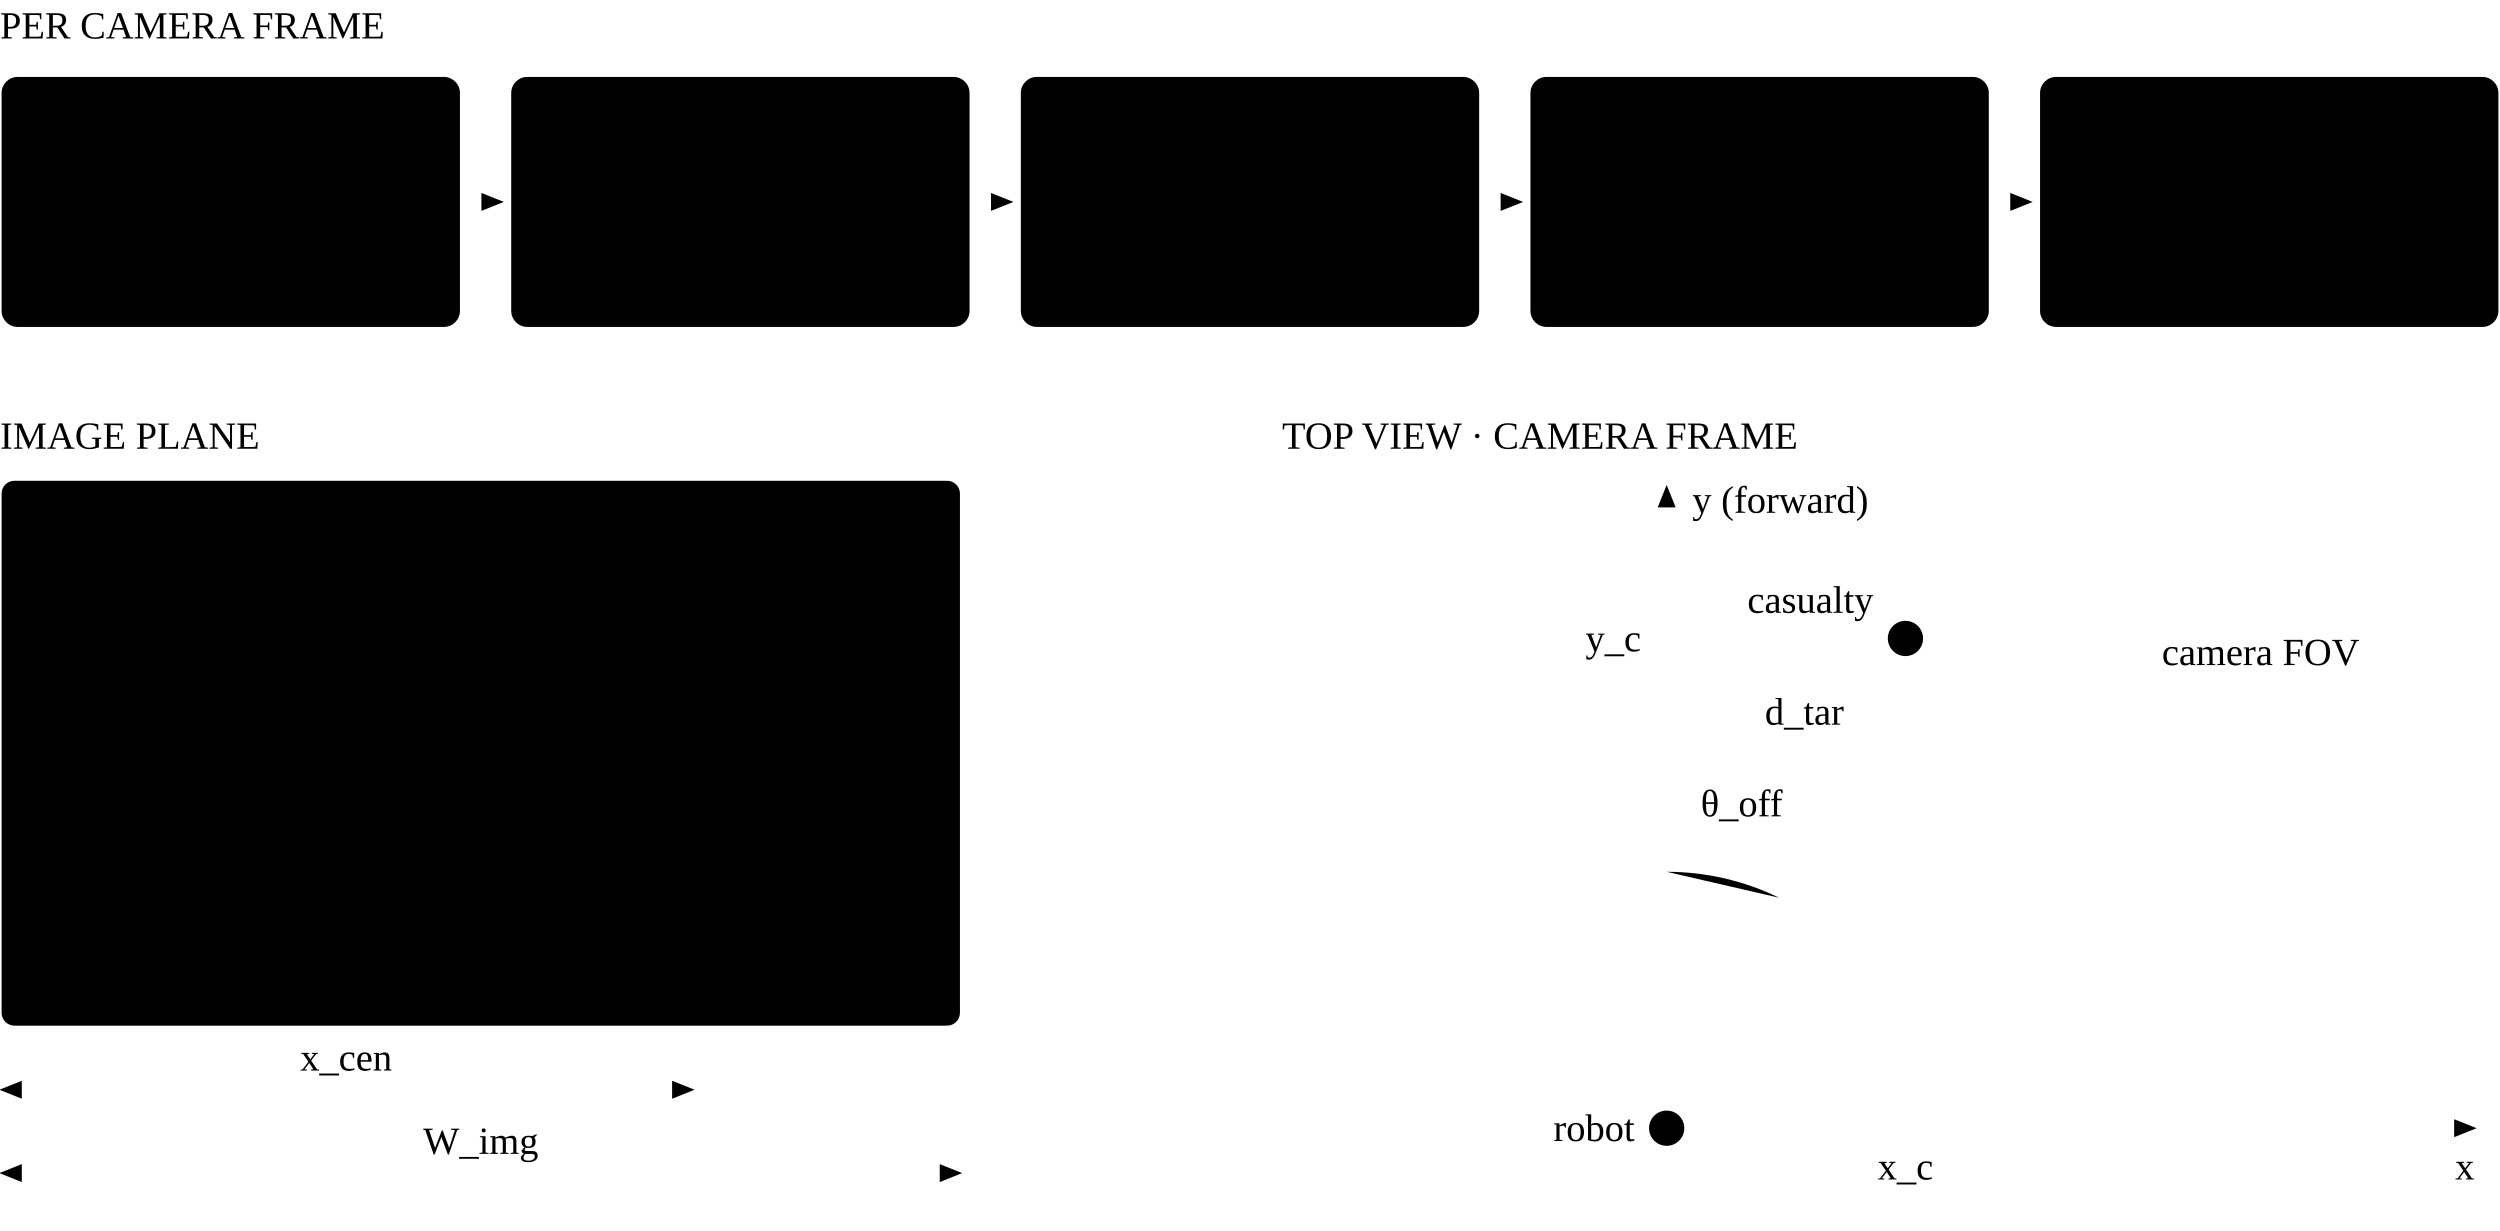
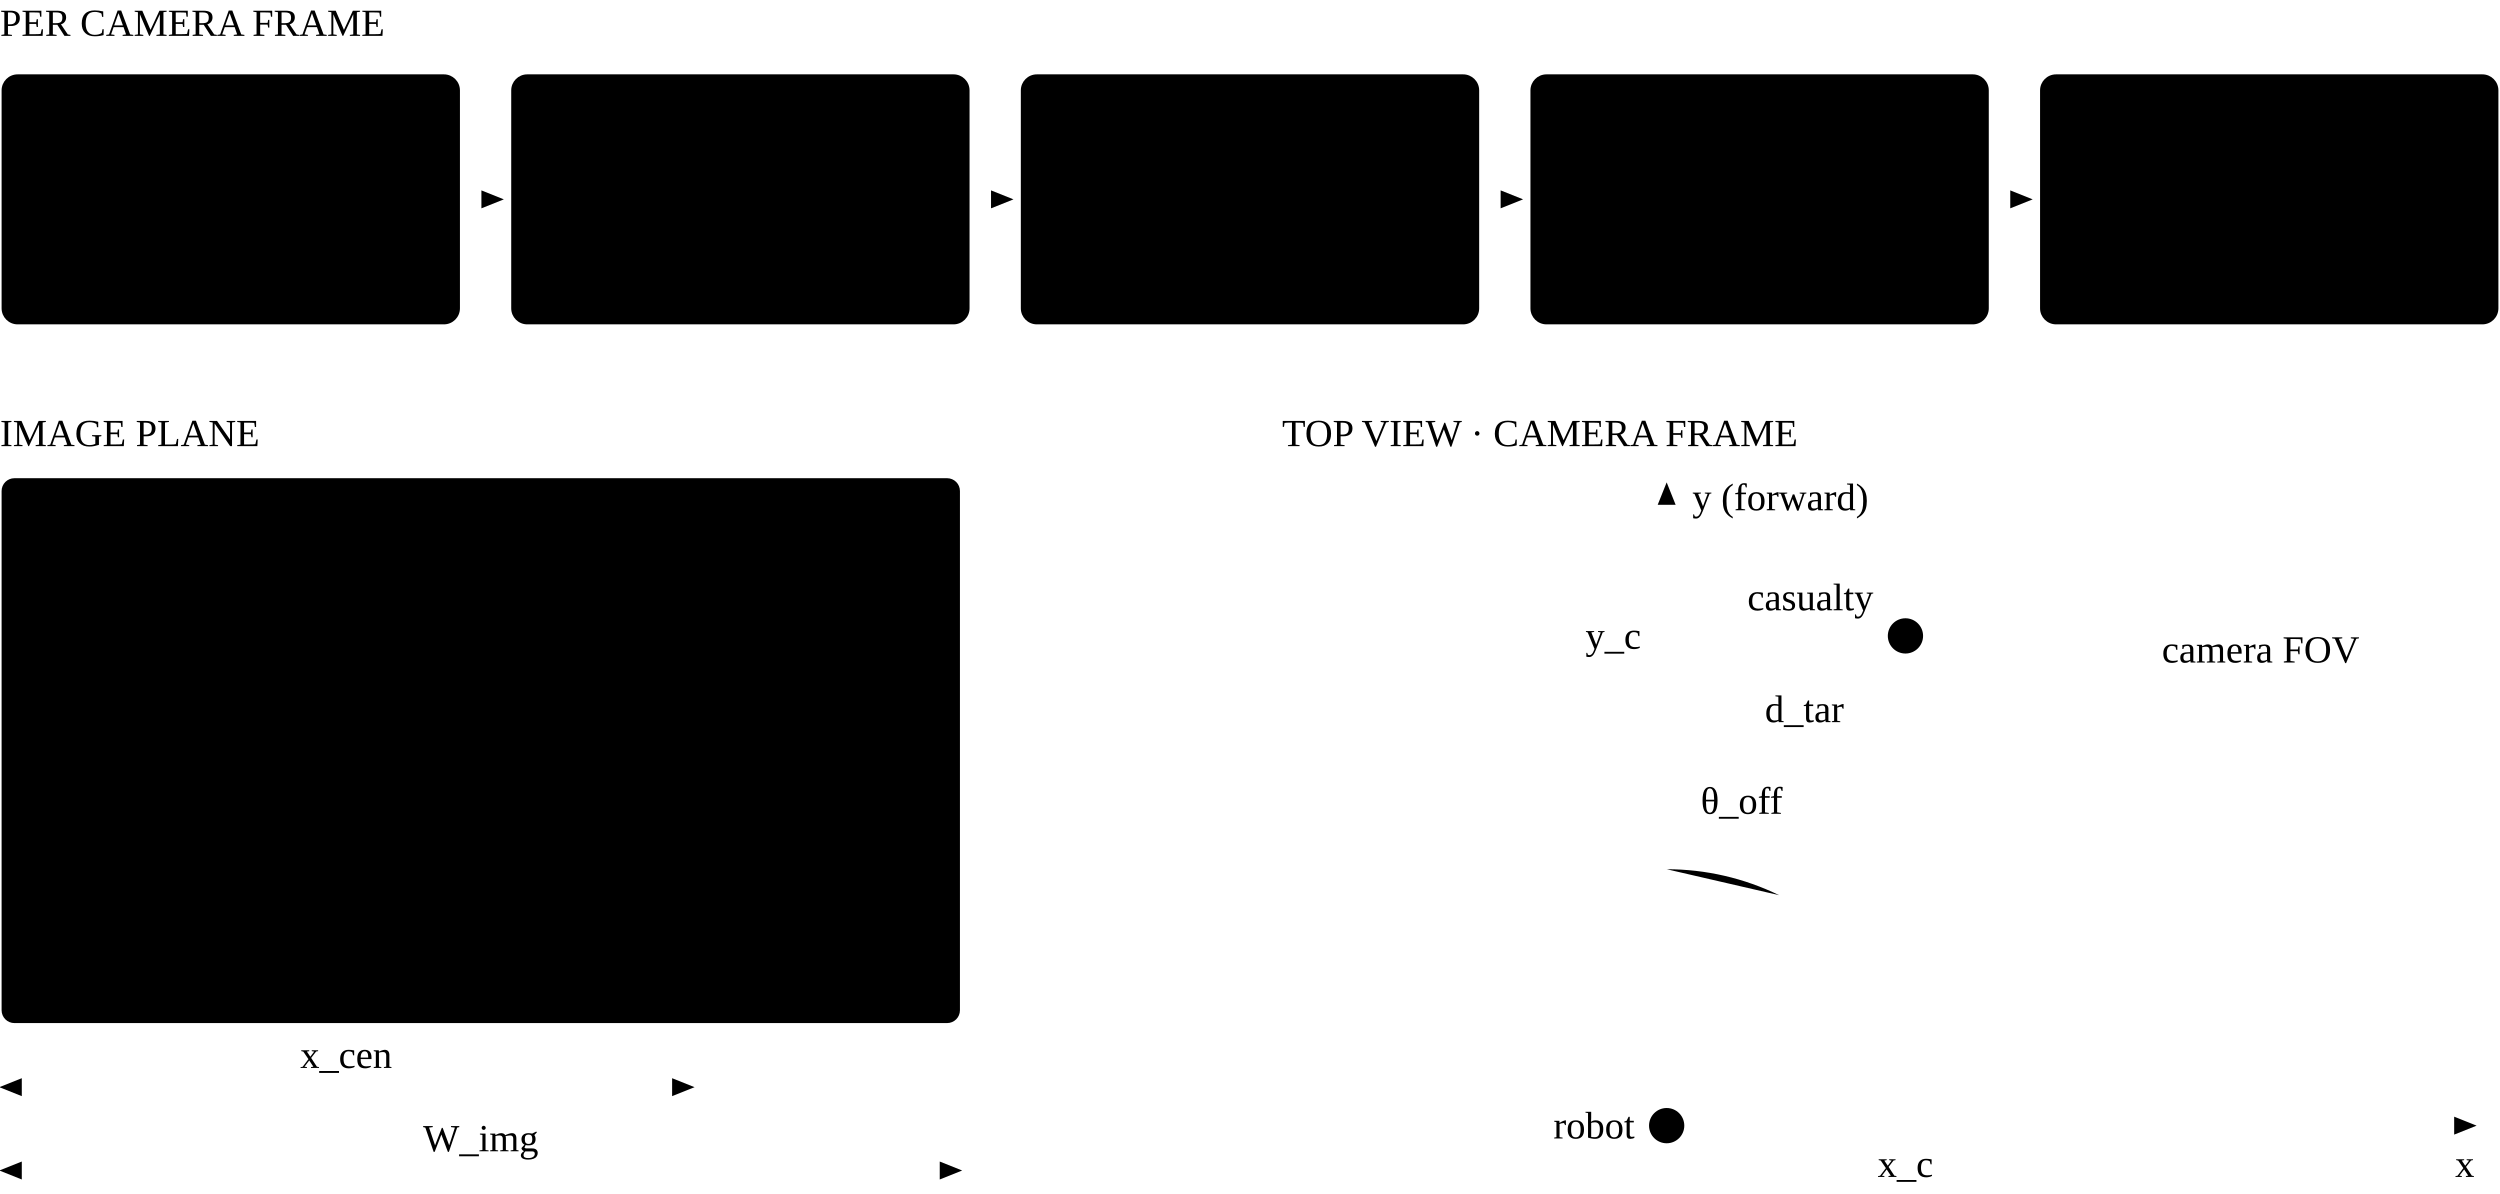
- <svg xmlns="http://www.w3.org/2000/svg" class="fig-svg" viewBox="0 0 780 384" role="img" aria-label="From a YOLOv11 segmentation mask and a depth image to a casualty position on the map">
+ <svg xmlns="http://www.w3.org/2000/svg" class="fig-svg" viewBox="0 0.8 780 372.5" role="img" aria-label="From a YOLOv11 segmentation mask and a depth image to a casualty position on the map">
  <defs>
    <marker id="vehicle_localize-ah" viewBox="0 0 10 10" refX="9" refY="5" markerWidth="7" markerHeight="7" orient="auto-start-reverse">
      <path d="M0,1 L10,5 L0,9 z" class="ah" />
    </marker>
    <marker id="vehicle_localize-ahacc" viewBox="0 0 10 10" refX="9" refY="5" markerWidth="7" markerHeight="7" orient="auto-start-reverse">
      <path d="M0,1 L10,5 L0,9 z" class="ah k-acc" />
    </marker>
    <marker id="vehicle_localize-ahblue" viewBox="0 0 10 10" refX="9" refY="5" markerWidth="7" markerHeight="7" orient="auto-start-reverse">
      <path d="M0,1 L10,5 L0,9 z" class="ah k-blue" />
    </marker>
    <marker id="vehicle_localize-ahmut" viewBox="0 0 10 10" refX="9" refY="5" markerWidth="7" markerHeight="7" orient="auto-start-reverse">
      <path d="M0,1 L10,5 L0,9 z" class="ah k-mut" />
    </marker>
  </defs>
  <text x="0.0" y="12.0" class="cap">PER CAMERA FRAME</text>
  <rect x="0.5" y="24.0" width="143.0" height="78.0" rx="5" class="box" />
  <text x="72.0" y="53.2" class="t" text-anchor="middle">① Segment</text>
  <text x="72.0" y="67.6" class="m" text-anchor="middle">YOLOv11-seg on RGB</text>
  <text x="72.0" y="81.6" class="m" text-anchor="middle">→ person mask</text>
  <path d="M146.5,63.0 L156.5,63.0" class="ln" marker-end="url(#vehicle_localize-ah)" />
  <rect x="159.5" y="24.0" width="143.0" height="78.0" rx="5" class="box" />
  <text x="231.0" y="53.2" class="t" text-anchor="middle">② Range</text>
  <text x="231.0" y="67.6" class="m" text-anchor="middle">mask on depth image</text>
  <text x="231.0" y="81.6" class="m" text-anchor="middle">median filter → d_tar</text>
  <path d="M305.5,63.0 L315.5,63.0" class="ln" marker-end="url(#vehicle_localize-ah)" />
  <rect x="318.5" y="24.0" width="143.0" height="78.0" rx="5" class="box" />
  <text x="390.0" y="53.2" class="t" text-anchor="middle">③ Bearing</text>
  <text x="390.0" y="67.6" class="m" text-anchor="middle">mask centre x_cen</text>
  <text x="390.0" y="81.6" class="m" text-anchor="middle">→ θ_off via FOV</text>
  <path d="M464.5,63.0 L474.5,63.0" class="ln" marker-end="url(#vehicle_localize-ah)" />
  <rect x="477.5" y="24.0" width="143.0" height="78.0" rx="5" class="box" />
  <text x="549.0" y="53.2" class="t" text-anchor="middle">④ Camera frame</text>
  <text x="549.0" y="67.6" class="m" text-anchor="middle">x_c = d_tar sin θ_off</text>
  <text x="549.0" y="81.6" class="m" text-anchor="middle">y_c = d_tar cos θ_off</text>
  <path d="M623.5,63.0 L633.5,63.0" class="ln" marker-end="url(#vehicle_localize-ah)" />
  <rect x="636.5" y="24.0" width="143.0" height="78.0" rx="5" class="box k-acc" />
  <text x="708.0" y="53.2" class="t" text-anchor="middle">⑤ Map frame</text>
  <text x="708.0" y="67.6" class="m" text-anchor="middle">+ robot pose</text>
  <text x="708.0" y="81.6" class="m" text-anchor="middle">→ casualty list</text>
  <text x="0.0" y="140.0" class="cap">IMAGE PLANE</text>
  <rect x="0.5" y="150.0" width="299.0" height="170.0" rx="4" class="box" />
  <rect x="196.0" y="192.0" width="40.0" height="116.0" rx="14" class="box k-acc" />
  <text x="216.0" y="254.0" class="serif" text-anchor="middle">d_tar</text>
  <line x1="216.0" y1="150.0" x2="216.0" y2="232.0" class="ln k-acc dash" />
  <line x1="216.0" y1="266.0" x2="216.0" y2="320.0" class="ln k-acc dash" />
  <path d="M0.5,340.0 L216.0,340.0" class="ln k-acc" marker-start="url(#vehicle_localize-ahacc)" marker-end="url(#vehicle_localize-ahacc)" />
  <text x="108.0" y="334.0" class="serif" text-anchor="middle">x_cen</text>
  <path d="M0.5,366.0 L299.5,366.0" class="ln" marker-start="url(#vehicle_localize-ah)" marker-end="url(#vehicle_localize-ah)" />
  <text x="150.0" y="360.0" class="serif" text-anchor="middle">W_img</text>
  <text x="400.0" y="140.0" class="cap">TOP VIEW · CAMERA FRAME</text>
  <path d="M520.0,352.0 L520.0,152.0" class="ln k-mut" marker-end="url(#vehicle_localize-ahmut)" />
  <path d="M520.0,352.0 L772.0,352.0" class="ln k-mut" marker-end="url(#vehicle_localize-ahmut)" />
  <text x="528.0" y="160.0" class="m">y (forward)</text>
  <text x="772.0" y="368.0" class="m" text-anchor="end">x</text>
  <line x1="520.0" y1="352.0" x2="371.5" y2="203.5" class="ln k-mut dash" />
  <line x1="520.0" y1="352.0" x2="668.5" y2="203.5" class="ln k-mut dash" />
  <text x="674.5" y="207.5" class="m">camera FOV</text>
  <line x1="594.5" y1="199.2" x2="594.5" y2="352.0" class="ln k-mut dash" />
  <line x1="594.5" y1="199.2" x2="520.0" y2="199.2" class="ln k-mut dash" />
  <path d="M520,352 L594.5,199.2" class="ln k-acc" style="stroke-width:1.6" />
  <text x="575.3" y="226.1" class="serif acc" text-anchor="end">d_tar</text>
  <path d="M520,272 A80,80 0 0 1 555.1,280.1" class="ln k-acc" />
  <text x="543.4" y="254.7" class="serif" text-anchor="middle">θ_off</text>
  <text x="594.5" y="368.0" class="serif" text-anchor="middle">x_c</text>
  <text x="512.0" y="203.2" class="serif" text-anchor="end">y_c</text>
  <circle cx="520" cy="352" r="5.5" class="f-blue" />
  <text x="510.0" y="356.0" class="s" text-anchor="end">robot</text>
  <circle cx="594.5" cy="199.2" r="5.5" class="f-acc" />
  <text x="584.5" y="191.2" class="s acc" text-anchor="end">casualty</text>
</svg>
